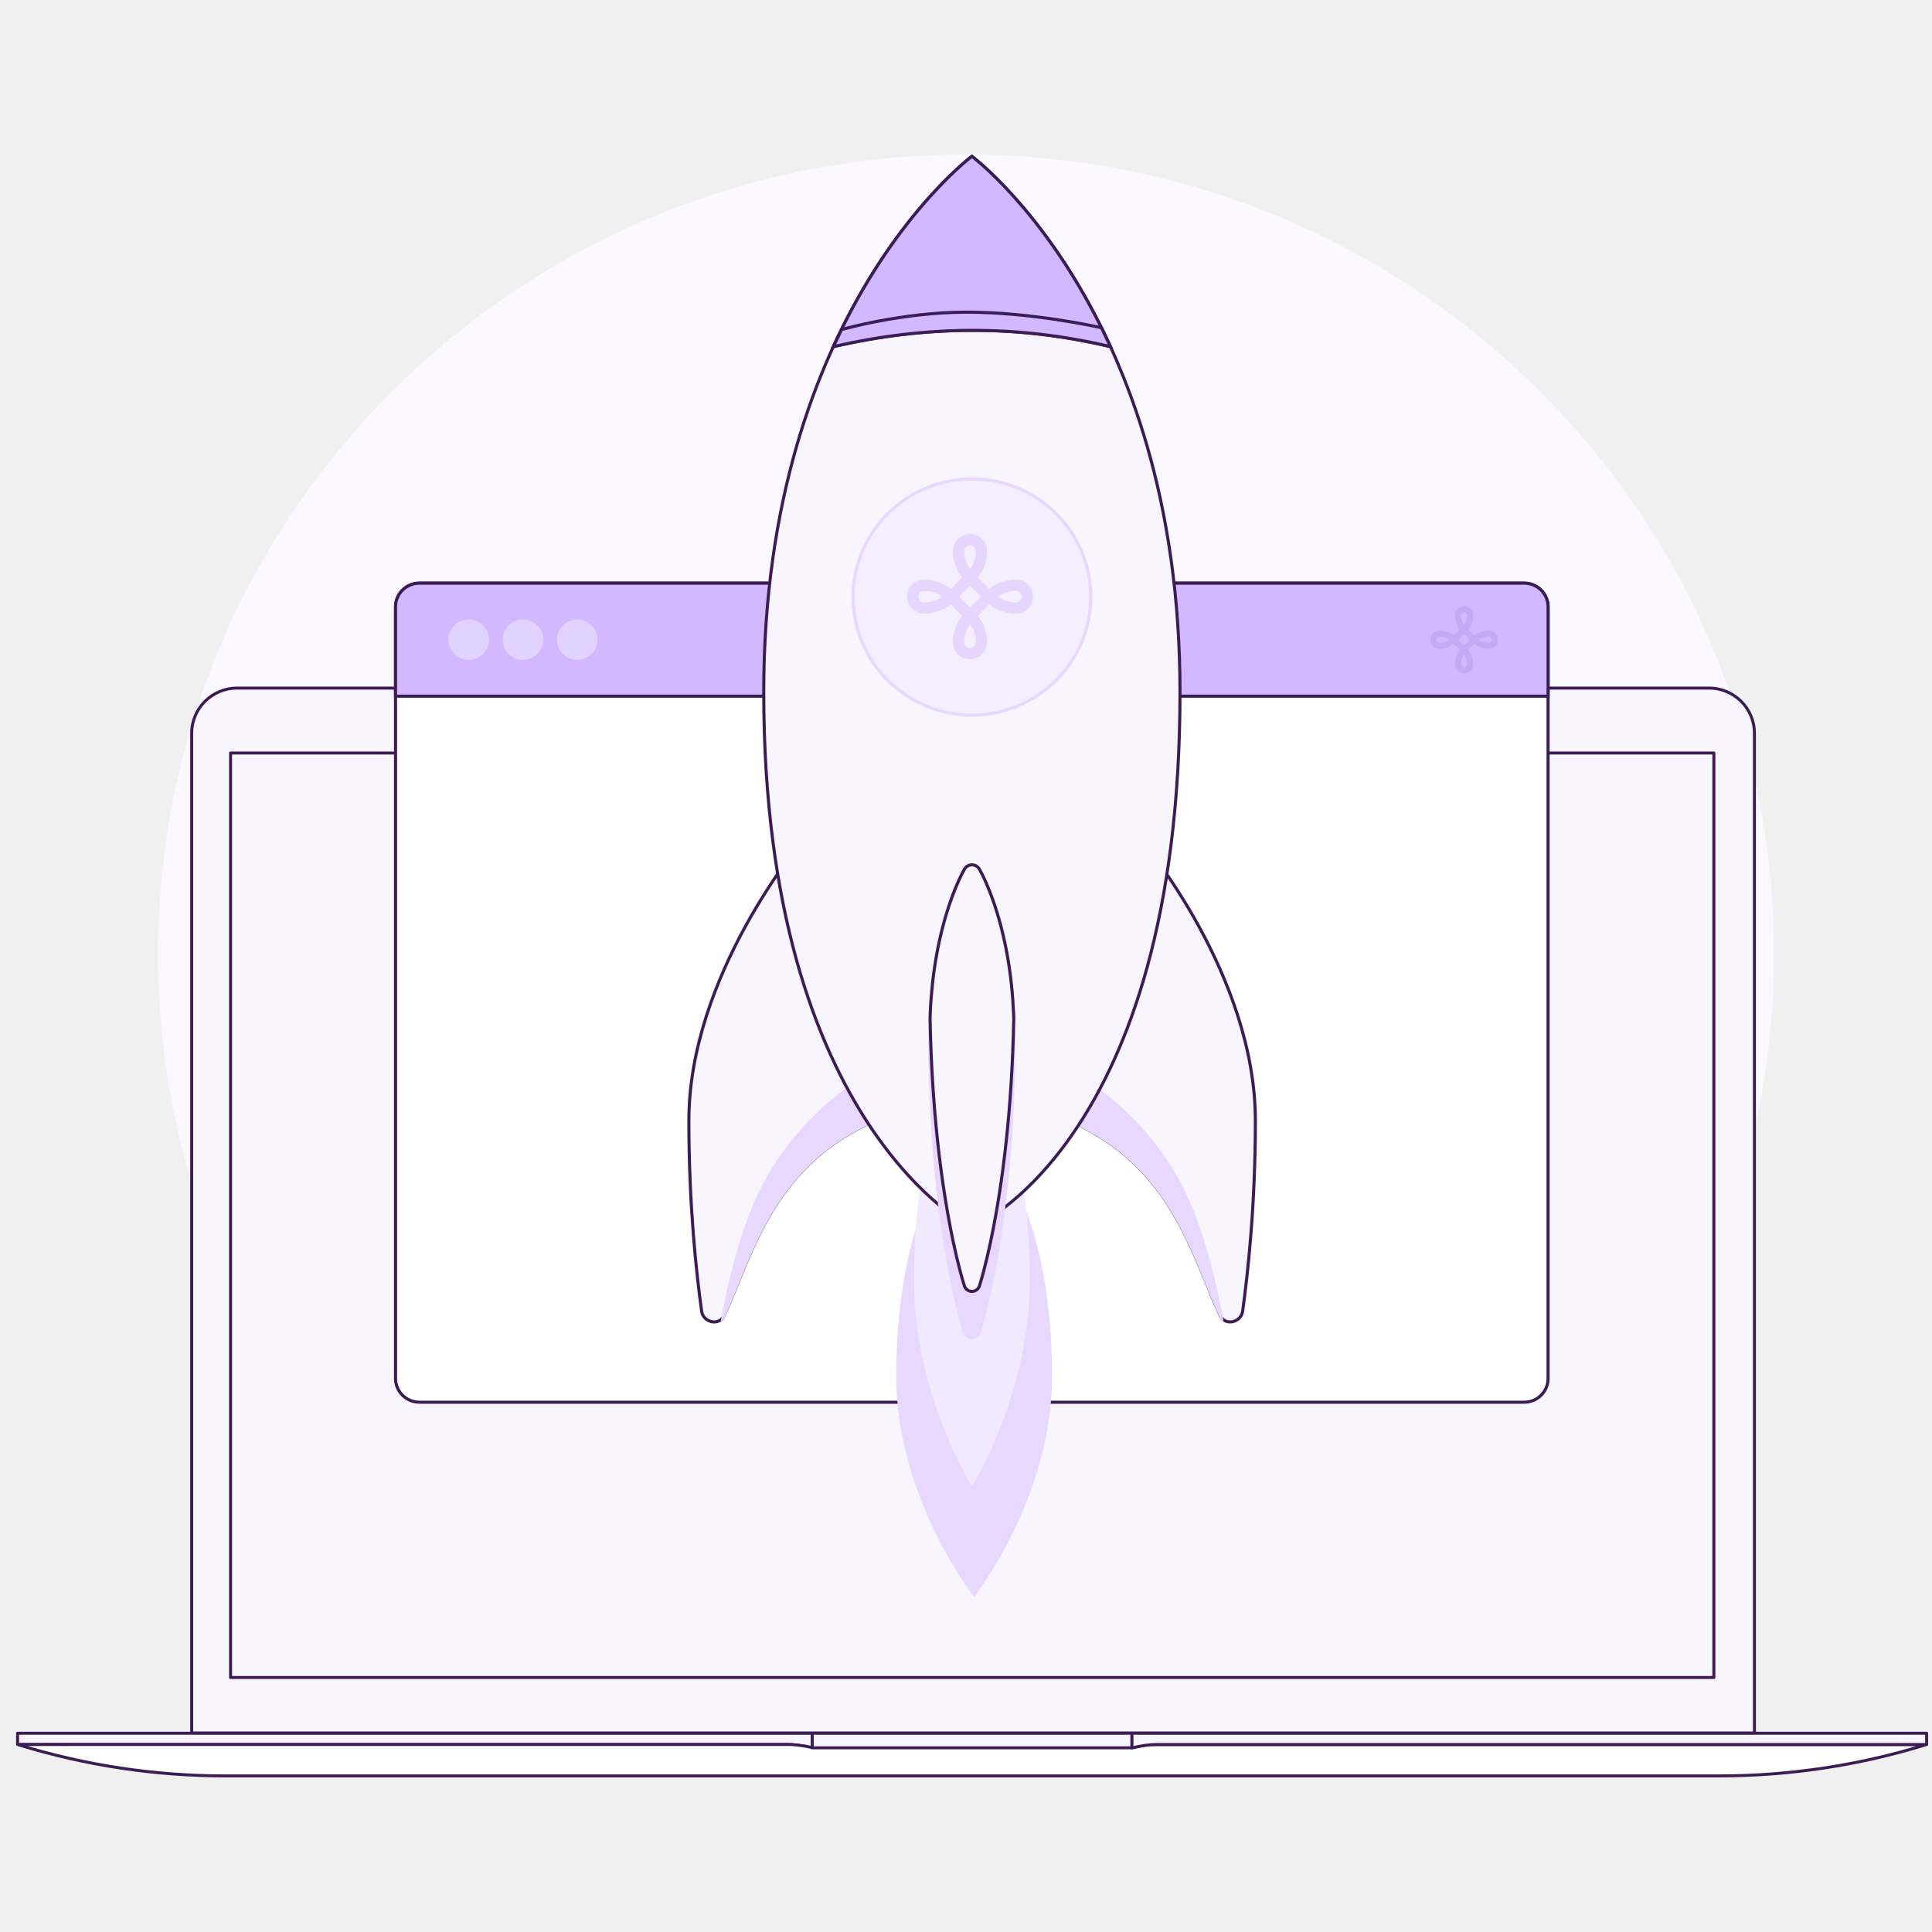
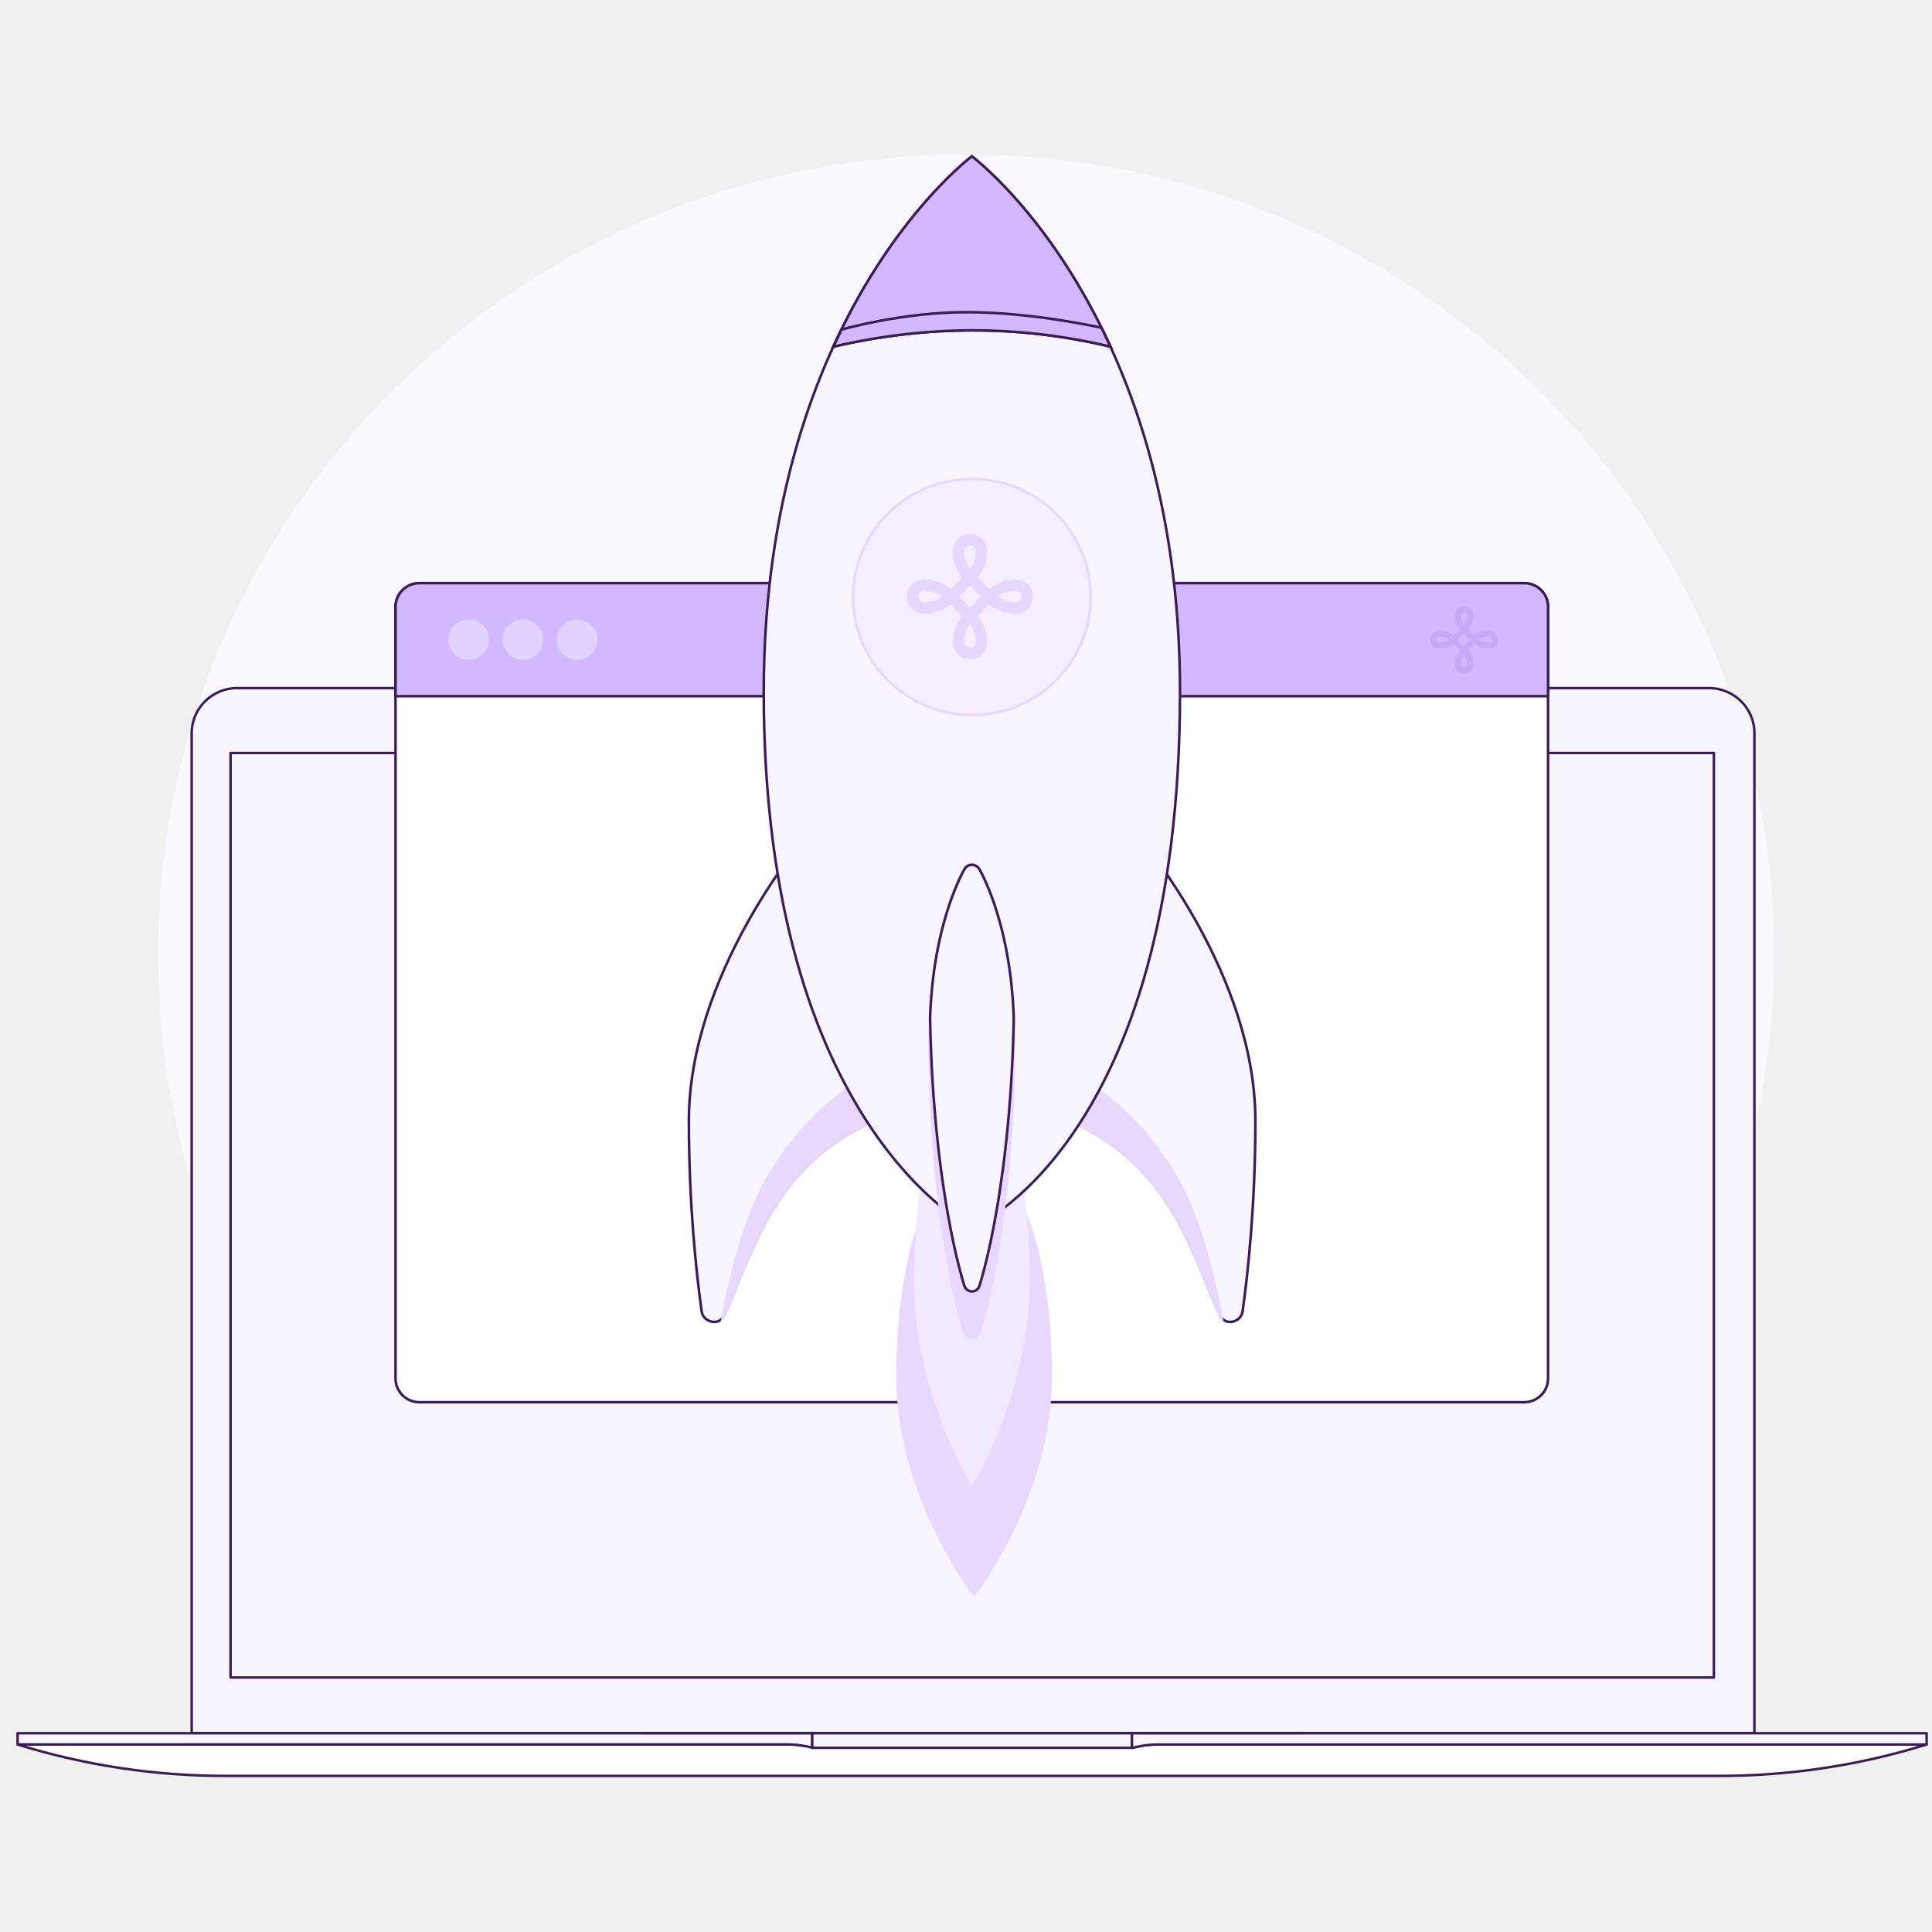
- <svg xmlns="http://www.w3.org/2000/svg" width="100" height="100" viewBox="0 0 100 100" fill="none">
-   <g clip-path="url(#clip0_3241_42913)">
-     <path d="M50.002 90.764C73.097 90.764 91.82 72.237 91.82 49.382C91.82 26.527 73.097 8 50.002 8C26.906 8 8.184 26.527 8.184 49.382C8.184 72.237 26.906 90.764 50.002 90.764Z" fill="#FBF9FF" />
-     <path d="M90.194 89.702H10.535V38.484C10.535 37.209 11.575 36.176 12.858 36.176H87.87C89.153 36.176 90.194 37.209 90.194 38.484V89.702Z" fill="#F8F5FF" stroke="#3C1C54" stroke-width="0.154" stroke-miterlimit="10" stroke-linecap="round" stroke-linejoin="round" />
-     <path d="M90.809 89.701H9.922V37.953C9.922 36.662 10.975 35.615 12.275 35.615H88.456C89.756 35.615 90.809 36.662 90.809 37.953V89.701Z" fill="#F8F5FF" stroke="#3C1C54" stroke-width="0.154" stroke-miterlimit="10" stroke-linecap="round" stroke-linejoin="round" />
-     <path d="M88.71 38.975H11.934V86.827H88.71V38.975Z" fill="#F8F5FF" stroke="#3C1C54" stroke-width="0.154" stroke-miterlimit="10" stroke-linecap="round" stroke-linejoin="round" />
-     <path d="M0.91 89.713V90.296H40.743C41.135 90.296 41.525 90.352 41.907 90.442C41.952 90.453 41.997 90.463 42.043 90.471V89.713L0.91 89.713Z" fill="#F8F5FF" stroke="#3C1C54" stroke-width="0.154" stroke-miterlimit="10" stroke-linecap="round" stroke-linejoin="round" />
-     <path d="M58.59 89.713V90.471C58.42 90.502 58.248 90.519 58.075 90.519H42.559C42.385 90.519 42.213 90.502 42.043 90.471V89.713H58.59Z" fill="#F8F5FF" stroke="#3C1C54" stroke-width="0.154" stroke-miterlimit="10" stroke-linecap="round" stroke-linejoin="round" />
-     <path d="M40.948 90.295C40.948 90.295 41.678 90.345 42.043 90.466H58.592C58.592 90.466 59.079 90.345 59.566 90.295H99.646C99.66 90.295 99.663 90.314 99.65 90.318C96.199 91.38 92.607 91.92 88.994 91.92H50.318H11.641C8.028 91.92 4.436 91.38 0.985 90.318C0.972 90.314 0.975 90.295 0.988 90.295H40.948Z" fill="white" stroke="#3C1C54" stroke-width="0.154" stroke-miterlimit="10" stroke-linecap="round" stroke-linejoin="round" />
-     <path d="M99.722 89.713V90.296H59.89C59.497 90.296 59.108 90.352 58.726 90.442C58.681 90.453 58.636 90.463 58.59 90.471V89.713L99.722 89.713Z" fill="#F8F5FF" stroke="#3C1C54" stroke-width="0.154" stroke-miterlimit="10" stroke-linecap="round" stroke-linejoin="round" />
-     <path d="M78.892 30.184H21.709C21.026 30.184 20.473 30.734 20.473 31.412V71.35C20.473 72.028 21.026 72.578 21.709 72.578H78.892C79.574 72.578 80.128 72.028 80.128 71.35V31.412C80.128 30.734 79.574 30.184 78.892 30.184Z" fill="white" stroke="#3C1C54" stroke-width="0.16" />
-     <path d="M21.709 30.184H78.891C79.574 30.184 80.128 30.734 80.128 31.412V36.036H20.473V31.412C20.473 30.734 21.026 30.184 21.709 30.184Z" fill="#D2B8FF" stroke="#3C1C54" stroke-width="0.16" />
-     <path fill-rule="evenodd" clip-rule="evenodd" d="M75.778 31.678C75.688 31.678 75.616 31.75 75.616 31.84C75.616 32.022 75.673 32.198 75.778 32.344C75.883 32.198 75.941 32.022 75.941 31.84C75.941 31.75 75.868 31.678 75.778 31.678ZM75.995 32.576C76.162 32.369 76.255 32.109 76.255 31.841C76.255 31.572 76.041 31.367 75.778 31.367C75.515 31.367 75.302 31.579 75.302 31.841C75.302 32.102 75.394 32.369 75.561 32.576L75.241 32.895C75.031 32.729 74.77 32.637 74.5 32.637C74.23 32.637 74.023 32.849 74.023 33.111C74.023 33.372 74.237 33.584 74.5 33.584C74.763 33.584 75.031 33.492 75.241 33.326L75.561 33.645C75.394 33.852 75.302 34.112 75.302 34.38C75.302 34.649 75.515 34.854 75.778 34.854C76.041 34.854 76.255 34.642 76.255 34.38C76.255 34.119 76.162 33.852 75.995 33.645L76.316 33.326C76.525 33.492 76.786 33.584 77.056 33.584C77.326 33.584 77.533 33.372 77.533 33.111C77.533 32.849 77.32 32.637 77.056 32.637C76.793 32.637 76.525 32.729 76.316 32.895L75.995 32.576ZM75.778 32.802L75.468 33.111L75.778 33.419L76.089 33.111L75.778 32.802ZM76.55 33.111C76.697 33.215 76.874 33.272 77.057 33.272C77.147 33.272 77.22 33.2 77.22 33.111C77.22 33.021 77.147 32.949 77.057 32.949C76.874 32.949 76.697 33.006 76.55 33.111ZM75.778 33.877C75.673 34.023 75.616 34.199 75.616 34.381C75.616 34.471 75.688 34.543 75.778 34.543C75.868 34.543 75.941 34.471 75.941 34.381C75.941 34.199 75.883 34.023 75.778 33.877ZM75.007 33.111C74.859 33.006 74.682 32.949 74.499 32.949C74.409 32.949 74.337 33.021 74.337 33.111C74.337 33.2 74.409 33.272 74.499 33.272C74.682 33.272 74.859 33.215 75.007 33.111Z" fill="#C5A9F5" />
-     <path d="M24.26 34.157C24.841 34.157 25.313 33.688 25.313 33.111C25.313 32.533 24.841 32.065 24.26 32.065C23.678 32.065 23.207 32.533 23.207 33.111C23.207 33.688 23.678 34.157 24.26 34.157Z" fill="#E2D2FF" />
-     <path d="M27.069 34.157C27.65 34.157 28.121 33.688 28.121 33.111C28.121 32.533 27.65 32.065 27.069 32.065C26.487 32.065 26.016 32.533 26.016 33.111C26.016 33.688 26.487 34.157 27.069 34.157Z" fill="#E2D2FF" />
-     <path d="M29.877 34.157C30.459 34.157 30.93 33.688 30.93 33.111C30.93 32.533 30.459 32.065 29.877 32.065C29.296 32.065 28.824 32.533 28.824 33.111C28.824 33.688 29.296 34.157 29.877 34.157Z" fill="#E2D2FF" />
-     <path d="M54.455 71.209C54.455 77.533 50.421 82.66 50.421 82.66C50.421 82.66 46.387 77.533 46.387 71.209C46.387 64.885 48.193 59.758 50.421 59.758C52.648 59.758 54.455 64.885 54.455 71.209Z" fill="#E8D7FF" />
-     <path d="M53.302 66.284C53.302 72.166 50.305 76.934 50.305 76.934C50.305 76.934 47.309 72.166 47.309 66.284C47.309 60.403 48.65 55.635 50.305 55.635C51.96 55.635 53.302 60.403 53.302 66.284Z" fill="#F2E9FF" />
-     <path d="M37.454 68.128L37.452 68.13L37.449 68.138C37.403 68.228 37.339 68.294 37.268 68.338L37.267 68.339C37.102 68.444 36.882 68.447 36.691 68.362C36.502 68.277 36.35 68.107 36.318 67.875C36.033 65.838 35.656 62.319 35.656 58.007C35.656 54.237 37.115 50.627 38.578 47.956C39.309 46.621 40.039 45.521 40.587 44.756C40.861 44.374 41.09 44.075 41.249 43.872C41.329 43.77 41.391 43.693 41.434 43.641L49.412 57.056C49.364 57.054 49.304 57.052 49.232 57.052C49.027 57.053 48.729 57.066 48.354 57.112C47.604 57.205 46.546 57.433 45.314 57.976C44.823 58.192 44.305 58.458 43.768 58.785C39.69 61.263 38.706 65.478 37.459 68.116C37.458 68.119 37.457 68.122 37.456 68.124C37.455 68.126 37.454 68.128 37.454 68.128Z" fill="#F8F5FF" stroke="#3C1C54" stroke-width="0.16" />
-     <path d="M59.385 43.872C59.545 44.075 59.773 44.374 60.047 44.756C60.595 45.522 61.326 46.621 62.057 47.956C63.52 50.627 64.978 54.238 64.978 58.008C64.978 62.319 64.6 65.839 64.317 67.876C64.277 68.162 64.053 68.354 63.804 68.408C63.556 68.461 63.297 68.374 63.176 68.118C61.928 65.48 60.946 61.264 56.866 58.785C55.247 57.8 53.803 57.37 52.764 57.185C52.244 57.093 51.826 57.062 51.536 57.055C51.404 57.051 51.298 57.052 51.223 57.055L59.2 43.641C59.243 43.693 59.305 43.77 59.385 43.872Z" fill="#F8F5FF" stroke="#3C1C54" stroke-width="0.16" />
-     <path d="M45.342 58.043C44.854 58.258 44.339 58.521 43.805 58.846C39.75 61.311 38.779 65.493 37.523 68.149C37.52 68.157 37.517 68.164 37.512 68.171C37.463 68.271 37.395 68.348 37.305 68.4C37.305 68.4 37.804 65.279 38.904 62.54C40.531 58.487 43.78 56.346 43.78 56.346L45.342 58.043Z" fill="#E8D7FF" />
-     <path d="M55.293 58.043C55.781 58.258 56.296 58.521 56.83 58.846C60.885 61.311 61.856 65.493 63.112 68.149C63.115 68.157 63.119 68.164 63.123 68.171C63.167 68.261 63.237 68.337 63.33 68.4C63.33 68.4 62.831 65.279 61.731 62.54C60.104 58.487 56.855 56.346 56.855 56.346L55.293 58.043Z" fill="#E8D7FF" />
-     <path d="M50.38 8.152C50.459 8.215 50.575 8.31 50.723 8.438C51.018 8.693 51.44 9.081 51.946 9.609C52.959 10.664 54.312 12.278 55.665 14.511C58.37 18.977 61.077 25.92 61.077 35.821C61.077 47.525 58.369 54.465 55.667 58.477C54.316 60.484 52.965 61.758 51.954 62.531C51.449 62.918 51.028 63.18 50.734 63.344C50.587 63.426 50.472 63.484 50.394 63.521C50.355 63.54 50.325 63.552 50.305 63.561C50.285 63.55 50.256 63.535 50.218 63.514C50.139 63.471 50.024 63.404 49.877 63.311C49.583 63.125 49.162 62.834 48.656 62.414C47.644 61.574 46.294 60.219 44.942 58.16C42.24 54.041 39.531 47.1 39.531 35.821C39.531 25.92 42.238 18.977 44.943 14.511C46.296 12.278 47.649 10.664 48.662 9.609C49.169 9.081 49.59 8.693 49.886 8.438C50.033 8.31 50.15 8.215 50.228 8.152C50.259 8.127 50.284 8.107 50.304 8.092C50.323 8.107 50.348 8.127 50.38 8.152Z" fill="#F8F5FF" stroke="#3C1C54" stroke-width="0.16" />
-     <path d="M50.422 8.184C50.528 8.27 50.683 8.4 50.879 8.574C51.27 8.923 51.825 9.454 52.475 10.178C53.776 11.625 55.462 13.845 56.995 16.933L57.003 16.948C57.078 17.101 57.153 17.255 57.228 17.411L57.451 17.886L57.476 17.941C52.725 16.808 47.944 16.823 43.133 17.942C43.275 17.631 43.419 17.328 43.565 17.032L43.567 17.029C45.105 13.907 46.802 11.664 48.113 10.201C48.769 9.469 49.329 8.932 49.724 8.579C49.921 8.403 50.078 8.272 50.184 8.186C50.237 8.144 50.276 8.111 50.303 8.09C50.331 8.111 50.371 8.142 50.422 8.184Z" fill="#D2B8FF" stroke="#3C1C54" stroke-width="0.16" />
-     <path d="M50.018 16.158C53.31 16.157 56.635 16.881 57.013 16.965L57.475 17.943C52.726 16.811 47.946 16.827 43.137 17.945L43.557 17.059L43.56 17.058C43.584 17.051 43.619 17.042 43.665 17.03C43.757 17.005 43.892 16.969 44.064 16.927C44.41 16.841 44.907 16.728 45.508 16.614C46.712 16.387 48.335 16.159 50.018 16.158Z" fill="#D2B8FF" stroke="#3C1C54" stroke-width="0.16" />
-     <path d="M52.556 53.961C52.551 54.962 52.53 55.963 52.487 56.964C52.4 58.967 52.239 60.969 51.973 62.971C51.84 63.973 51.681 64.974 51.487 65.975C51.438 66.225 51.388 66.476 51.334 66.725L51.166 67.477C51.046 67.977 50.919 68.478 50.763 68.978C50.684 69.23 50.415 69.37 50.162 69.292C50.007 69.244 49.892 69.122 49.846 68.978C49.689 68.478 49.564 67.977 49.443 67.477L49.274 66.725C49.221 66.476 49.17 66.225 49.121 65.975C48.928 64.974 48.769 63.973 48.636 62.971C48.37 60.969 48.209 58.967 48.123 56.964C48.078 55.963 48.058 54.962 48.053 53.961C48.048 53.546 48.052 53.131 48.066 52.715C48.068 52.63 48.071 52.545 48.074 52.459C48.095 51.959 48.133 51.458 48.186 50.958C48.292 49.957 48.465 48.956 48.725 47.955C48.855 47.454 49.008 46.954 49.189 46.453C49.281 46.202 49.378 45.953 49.489 45.702L49.571 45.514L49.66 45.327C49.72 45.201 49.785 45.076 49.856 44.951C49.996 44.705 50.31 44.619 50.559 44.758C50.642 44.805 50.708 44.874 50.752 44.951C50.824 45.076 50.888 45.201 50.949 45.327L51.037 45.514L51.12 45.702C51.231 45.953 51.328 46.202 51.42 46.453C51.602 46.954 51.753 47.454 51.883 47.955C52.144 48.956 52.316 49.957 52.422 50.958C52.475 51.458 52.513 51.959 52.535 52.459C52.538 52.54 52.541 52.62 52.544 52.701C52.556 53.121 52.56 53.541 52.556 53.961Z" fill="#E8D7FF" />
-     <path d="M49.922 44.986C50.042 44.775 50.312 44.701 50.525 44.821C50.596 44.861 50.653 44.92 50.691 44.986C50.726 45.048 50.76 45.11 50.792 45.172L50.885 45.358L50.973 45.542L51.055 45.731C51.165 45.98 51.262 46.228 51.353 46.477C51.535 46.976 51.685 47.474 51.815 47.973C52.075 48.97 52.246 49.968 52.352 50.965C52.379 51.215 52.401 51.465 52.42 51.714L52.464 52.462C52.467 52.543 52.47 52.623 52.472 52.702C52.46 53.322 52.442 53.943 52.415 54.564C52.329 56.564 52.168 58.564 51.902 60.564C51.803 61.314 51.688 62.064 51.556 62.813L51.417 63.563C51.369 63.813 51.317 64.063 51.265 64.312L51.097 65.062C50.977 65.561 50.851 66.061 50.695 66.559C50.636 66.745 50.455 66.86 50.266 66.842L50.185 66.825C50.087 66.794 50.007 66.728 49.957 66.646L49.917 66.558C49.761 66.06 49.635 65.562 49.515 65.062L49.347 64.312L49.194 63.563C49.002 62.563 48.842 61.564 48.71 60.564C48.444 58.564 48.283 56.564 48.197 54.564C48.17 53.949 48.151 53.333 48.141 52.717C48.143 52.632 48.145 52.547 48.149 52.461C48.169 51.963 48.208 51.465 48.26 50.965C48.366 49.968 48.538 48.97 48.797 47.973C48.927 47.474 49.079 46.976 49.259 46.477C49.351 46.228 49.447 45.98 49.557 45.731L49.639 45.545L49.728 45.357C49.787 45.233 49.851 45.11 49.922 44.986Z" fill="#F8F5FF" stroke="#3C1C54" stroke-width="0.16" />
-     <path d="M50.307 37.012C53.705 37.012 56.458 34.276 56.458 30.901C56.458 27.525 53.705 24.789 50.307 24.789C46.91 24.789 44.156 27.525 44.156 30.901C44.156 34.276 46.91 37.012 50.307 37.012Z" fill="#D2B8FF" fill-opacity="0.12" stroke="#E8D7FF" stroke-width="0.16" />
+ <svg xmlns="http://www.w3.org/2000/svg" width="120" height="120" viewBox="0 0 120 120" fill="none">
+   <mask id="mask0_11297_2209" style="mask-type:luminance" maskUnits="userSpaceOnUse" x="0" y="9" width="120" height="102">
+     <path d="M120 9.6H0V110.4H120V9.6Z" fill="white" />
+   </mask>
+   <g mask="url(#mask0_11297_2209)">
+     <path d="M60.002 108.917C87.717 108.917 110.184 86.684 110.184 59.259C110.184 31.833 87.717 9.6 60.002 9.6C32.287 9.6 9.82 31.833 9.82 59.259C9.82 86.684 32.287 108.917 60.002 108.917Z" fill="#FBF9FF" />
+     <path d="M108.232 107.642H12.642V46.181C12.642 44.651 13.89 43.411 15.43 43.411H105.444C106.984 43.411 108.232 44.651 108.232 46.181V107.642Z" fill="#F8F5FF" stroke="#3C1C54" stroke-width="0.154" stroke-miterlimit="10" stroke-linecap="round" stroke-linejoin="round" />
+     <path d="M108.971 107.641H11.906V45.544C11.906 43.995 13.171 42.738 14.73 42.738H106.147C107.707 42.738 108.971 43.995 108.971 45.544V107.641Z" fill="#F8F5FF" stroke="#3C1C54" stroke-width="0.154" stroke-miterlimit="10" stroke-linecap="round" stroke-linejoin="round" />
+     <path d="M106.452 46.77H14.32V104.193H106.452V46.77Z" fill="#F8F5FF" stroke="#3C1C54" stroke-width="0.154" stroke-miterlimit="10" stroke-linecap="round" stroke-linejoin="round" />
+     <path d="M1.092 107.655V108.356H48.891C49.362 108.356 49.83 108.422 50.288 108.531C50.342 108.544 50.396 108.555 50.451 108.565V107.656L1.092 107.655Z" fill="#F8F5FF" stroke="#3C1C54" stroke-width="0.154" stroke-miterlimit="10" stroke-linecap="round" stroke-linejoin="round" />
+     <path d="M70.308 107.655V108.565C70.105 108.603 69.898 108.622 69.689 108.622H51.07C50.862 108.622 50.655 108.603 50.452 108.565V107.655H70.308Z" fill="#F8F5FF" stroke="#3C1C54" stroke-width="0.154" stroke-miterlimit="10" stroke-linecap="round" stroke-linejoin="round" />
+     <path d="M49.137 108.354C49.137 108.354 50.013 108.414 50.451 108.559H70.311C70.311 108.559 70.895 108.414 71.479 108.354H119.576C119.592 108.354 119.595 108.377 119.58 108.382C115.439 109.656 111.129 110.304 106.793 110.304H60.381H13.969C9.634 110.304 5.323 109.656 1.182 108.382C1.166 108.377 1.17 108.354 1.186 108.354H49.137Z" fill="white" stroke="#3C1C54" stroke-width="0.154" stroke-miterlimit="10" stroke-linecap="round" stroke-linejoin="round" />
+     <path d="M119.667 107.655V108.356H71.868C71.397 108.356 70.929 108.422 70.471 108.531C70.417 108.544 70.363 108.555 70.308 108.565V107.656L119.667 107.655Z" fill="#F8F5FF" stroke="#3C1C54" stroke-width="0.154" stroke-miterlimit="10" stroke-linecap="round" stroke-linejoin="round" />
+     <path d="M94.67 36.22H26.051C25.231 36.22 24.567 36.88 24.567 37.694V85.62C24.567 86.434 25.231 87.094 26.051 87.094H94.67C95.489 87.094 96.153 86.434 96.153 85.62V37.694C96.153 36.88 95.489 36.22 94.67 36.22Z" fill="white" stroke="#3C1C54" stroke-width="0.16" />
+     <path d="M26.051 36.22H94.67C95.489 36.221 96.154 36.881 96.154 37.695V43.243H24.567V37.695C24.567 36.881 25.232 36.22 26.051 36.22Z" fill="#D2B8FF" stroke="#3C1C54" stroke-width="0.16" />
+     <path fill-rule="evenodd" clip-rule="evenodd" d="M90.934 38.014C90.826 38.014 90.739 38.1 90.739 38.208C90.739 38.426 90.808 38.638 90.934 38.813C91.06 38.638 91.129 38.426 91.129 38.208C91.129 38.1 91.042 38.014 90.934 38.014ZM91.194 39.092C91.394 38.843 91.506 38.531 91.506 38.209C91.506 37.887 91.25 37.641 90.934 37.641C90.618 37.641 90.362 37.895 90.362 38.209C90.362 38.523 90.473 38.843 90.674 39.092L90.289 39.474C90.038 39.275 89.724 39.164 89.4 39.164C89.076 39.164 88.828 39.419 88.828 39.733C88.828 40.047 89.084 40.301 89.4 40.301C89.716 40.301 90.038 40.19 90.289 39.991L90.674 40.374C90.473 40.623 90.362 40.935 90.362 41.257C90.362 41.579 90.618 41.825 90.934 41.825C91.25 41.825 91.506 41.57 91.506 41.257C91.506 40.943 91.394 40.623 91.194 40.374L91.579 39.991C91.83 40.19 92.144 40.301 92.468 40.301C92.792 40.301 93.04 40.047 93.04 39.733C93.04 39.419 92.784 39.164 92.468 39.164C92.152 39.164 91.83 39.275 91.579 39.474L91.194 39.092ZM90.934 39.362L90.561 39.733L90.934 40.103L91.306 39.733L90.934 39.362ZM91.86 39.733C92.036 39.858 92.249 39.926 92.469 39.926C92.577 39.926 92.664 39.84 92.664 39.733C92.664 39.625 92.577 39.539 92.469 39.539C92.249 39.539 92.036 39.608 91.86 39.733ZM90.934 40.653C90.808 40.828 90.739 41.039 90.739 41.258C90.739 41.365 90.826 41.452 90.934 41.452C91.042 41.452 91.129 41.365 91.129 41.258C91.129 41.039 91.06 40.828 90.934 40.653ZM90.008 39.733C89.831 39.608 89.619 39.539 89.399 39.539C89.29 39.539 89.204 39.625 89.204 39.733C89.204 39.84 89.29 39.926 89.399 39.926C89.619 39.926 89.831 39.858 90.008 39.733Z" fill="#C5A9F5" />
+     <path d="M29.112 40.988C29.809 40.988 30.375 40.426 30.375 39.733C30.375 39.039 29.809 38.477 29.112 38.477C28.414 38.477 27.848 39.039 27.848 39.733C27.848 40.426 28.414 40.988 29.112 40.988Z" fill="#E2D2FF" />
+     <path d="M32.482 40.988C33.18 40.988 33.745 40.426 33.745 39.733C33.745 39.039 33.18 38.477 32.482 38.477C31.784 38.477 31.219 39.039 31.219 39.733C31.219 40.426 31.784 40.988 32.482 40.988Z" fill="#E2D2FF" />
+     <path d="M35.852 40.988C36.55 40.988 37.116 40.426 37.116 39.733C37.116 39.039 36.55 38.477 35.852 38.477C35.155 38.477 34.589 39.039 34.589 39.733C34.589 40.426 35.155 40.988 35.852 40.988Z" fill="#E2D2FF" />
+     <path d="M65.346 85.451C65.346 93.04 60.505 99.192 60.505 99.192C60.505 99.192 55.664 93.04 55.664 85.451C55.664 77.862 57.831 71.709 60.505 71.709C63.178 71.709 65.346 77.862 65.346 85.451Z" fill="#E8D7FF" />
+     <path d="M63.962 79.541C63.962 86.599 60.366 92.321 60.366 92.321C60.366 92.321 56.77 86.599 56.77 79.541C56.77 72.483 58.38 66.762 60.366 66.762C62.352 66.762 63.962 72.483 63.962 79.541Z" fill="#F2E9FF" />
+     <path d="M44.945 81.754L44.943 81.756L44.938 81.766C44.883 81.873 44.807 81.952 44.721 82.006L44.72 82.007C44.523 82.133 44.258 82.137 44.03 82.034C43.803 81.933 43.62 81.729 43.581 81.45C43.24 79.005 42.787 74.782 42.787 69.608C42.788 65.085 44.539 60.752 46.294 57.547C47.17 55.945 48.047 54.626 48.704 53.708C49.033 53.249 49.307 52.89 49.499 52.646C49.595 52.525 49.669 52.431 49.721 52.369L59.295 68.467C59.237 68.465 59.165 68.462 59.079 68.463C58.833 68.464 58.475 68.479 58.025 68.535C57.125 68.646 55.855 68.919 54.376 69.571C53.788 69.83 53.166 70.149 52.522 70.542C47.628 73.516 46.447 78.573 44.951 81.739C44.95 81.742 44.948 81.746 44.947 81.749C44.946 81.751 44.945 81.754 44.945 81.754Z" fill="#F8F5FF" stroke="#3C1C54" stroke-width="0.16" />
+     <path d="M71.262 52.646C71.454 52.89 71.728 53.249 72.057 53.708C72.714 54.626 73.592 55.945 74.469 57.547C76.224 60.753 77.974 65.086 77.974 69.609C77.973 74.783 77.521 79.007 77.18 81.451C77.132 81.794 76.864 82.025 76.565 82.09C76.268 82.153 75.957 82.049 75.811 81.741C74.314 78.576 73.135 73.516 68.24 70.542C66.296 69.361 64.564 68.844 63.316 68.623C62.693 68.512 62.191 68.475 61.843 68.466C61.685 68.462 61.558 68.463 61.467 68.466L71.04 52.369C71.091 52.431 71.166 52.524 71.262 52.646Z" fill="#F8F5FF" stroke="#3C1C54" stroke-width="0.16" />
+     <path d="M54.41 69.651C53.825 69.909 53.207 70.226 52.566 70.616C47.7 73.573 46.535 78.592 45.028 81.779C45.023 81.788 45.02 81.797 45.014 81.806C44.956 81.925 44.873 82.017 44.766 82.08C44.766 82.08 45.365 78.335 46.685 75.048C48.637 70.185 52.536 67.615 52.536 67.615L54.41 69.651Z" fill="#E8D7FF" />
+     <path d="M66.352 69.651C66.937 69.909 67.555 70.226 68.196 70.616C73.062 73.573 74.227 78.592 75.734 81.779C75.739 81.788 75.742 81.797 75.748 81.806C75.801 81.913 75.884 82.005 75.996 82.08C75.996 82.08 75.397 78.335 74.077 75.048C72.125 70.185 68.226 67.615 68.226 67.615L66.352 69.651Z" fill="#E8D7FF" />
+     <path d="M60.456 9.782C60.55 9.857 60.69 9.972 60.867 10.125C61.221 10.432 61.727 10.898 62.335 11.531C63.551 12.797 65.175 14.734 66.798 17.414C70.044 22.772 73.292 31.104 73.292 42.985C73.292 57.03 70.042 65.359 66.8 70.173C65.179 72.581 63.558 74.11 62.345 75.038C61.738 75.502 61.233 75.816 60.881 76.013C60.705 76.111 60.567 76.181 60.473 76.225C60.426 76.248 60.39 76.263 60.367 76.273C60.343 76.261 60.307 76.242 60.261 76.217C60.167 76.165 60.029 76.085 59.853 75.973C59.5 75.751 58.994 75.401 58.387 74.897C57.173 73.889 55.552 72.263 53.931 69.792C50.688 64.849 47.437 56.52 47.437 42.985C47.437 31.104 50.686 22.772 53.932 17.414C55.555 14.734 57.178 12.797 58.395 11.531C59.002 10.898 59.509 10.432 59.863 10.125C60.04 9.972 60.179 9.857 60.274 9.782C60.311 9.752 60.341 9.728 60.364 9.71C60.388 9.728 60.418 9.752 60.456 9.782Z" fill="#F8F5FF" stroke="#3C1C54" stroke-width="0.16" />
+     <path d="M60.507 9.821C60.634 9.924 60.82 10.079 61.054 10.289C61.524 10.708 62.19 11.345 62.97 12.213C64.531 13.95 66.554 16.614 68.394 20.319L68.403 20.338C68.494 20.521 68.584 20.706 68.674 20.894L68.941 21.463L68.971 21.529C63.271 20.169 57.532 20.188 51.759 21.531C51.93 21.157 52.102 20.793 52.278 20.439L52.28 20.434C54.126 16.689 56.162 13.996 57.736 12.241C58.523 11.363 59.194 10.719 59.668 10.295C59.905 10.084 60.093 9.927 60.221 9.823C60.284 9.773 60.331 9.733 60.364 9.708C60.397 9.733 60.445 9.771 60.507 9.821Z" fill="#D2B8FF" stroke="#3C1C54" stroke-width="0.16" />
+     <path d="M60.022 19.39C63.972 19.388 67.962 20.258 68.415 20.358L68.971 21.531C63.272 20.173 57.535 20.192 51.764 21.534L52.268 20.471L52.272 20.47C52.301 20.462 52.343 20.451 52.398 20.436C52.508 20.406 52.67 20.363 52.877 20.312C53.292 20.21 53.888 20.074 54.61 19.937C56.054 19.664 58.002 19.391 60.022 19.39Z" fill="#D2B8FF" stroke="#3C1C54" stroke-width="0.16" />
+     <path d="M63.067 64.754C63.061 65.955 63.036 67.156 62.984 68.357C62.88 70.76 62.686 73.163 62.367 75.565C62.208 76.767 62.017 77.969 61.784 79.17C61.726 79.47 61.665 79.771 61.601 80.07L61.399 80.972C61.255 81.572 61.103 82.173 60.915 82.773C60.821 83.076 60.498 83.244 60.194 83.151C60.008 83.092 59.87 82.946 59.815 82.773C59.627 82.173 59.476 81.572 59.332 80.972L59.129 80.07C59.066 79.771 59.004 79.47 58.946 79.17C58.714 77.969 58.523 76.767 58.363 75.565C58.044 73.163 57.851 70.76 57.747 68.357C57.694 67.156 57.67 65.955 57.663 64.754C57.657 64.255 57.662 63.757 57.679 63.258C57.681 63.156 57.685 63.054 57.689 62.951C57.714 62.351 57.76 61.75 57.823 61.149C57.951 59.948 58.157 58.747 58.47 57.545C58.627 56.944 58.809 56.344 59.026 55.743C59.137 55.443 59.254 55.143 59.387 54.843L59.485 54.617L59.592 54.392C59.664 54.242 59.741 54.092 59.827 53.941C59.995 53.646 60.372 53.542 60.67 53.71C60.771 53.766 60.85 53.849 60.903 53.941C60.988 54.092 61.066 54.242 61.138 54.392L61.245 54.617L61.344 54.843C61.477 55.143 61.594 55.443 61.703 55.743C61.922 56.344 62.104 56.944 62.26 57.545C62.573 58.747 62.779 59.948 62.907 61.149C62.97 61.75 63.016 62.351 63.042 62.951C63.045 63.047 63.049 63.145 63.052 63.241C63.067 63.745 63.072 64.249 63.067 64.754Z" fill="#E8D7FF" />
+     <path d="M59.906 53.983C60.051 53.73 60.374 53.641 60.63 53.785C60.716 53.833 60.784 53.904 60.829 53.983C60.872 54.058 60.912 54.132 60.951 54.206L61.062 54.43L61.167 54.651L61.266 54.878C61.398 55.176 61.515 55.474 61.624 55.773C61.842 56.371 62.022 56.968 62.178 57.567C62.49 58.764 62.696 59.961 62.823 61.158C62.854 61.458 62.881 61.758 62.904 62.057L62.957 62.955C62.96 63.051 62.964 63.147 62.967 63.243C62.952 63.987 62.931 64.732 62.898 65.477C62.795 67.877 62.601 70.277 62.283 72.677C62.163 73.576 62.026 74.476 61.867 75.376L61.701 76.275C61.642 76.575 61.581 76.875 61.518 77.174L61.316 78.074C61.172 78.674 61.021 79.273 60.834 79.871C60.764 80.094 60.546 80.232 60.319 80.21L60.222 80.19C60.104 80.153 60.008 80.074 59.948 79.975L59.901 79.87C59.714 79.272 59.562 78.674 59.418 78.075L59.217 77.174L59.033 76.275C58.802 75.076 58.611 73.876 58.452 72.677C58.133 70.277 57.94 67.877 57.837 65.477C57.804 64.738 57.782 63.999 57.769 63.261C57.771 63.158 57.775 63.056 57.778 62.954C57.803 62.356 57.849 61.757 57.912 61.158C58.04 59.961 58.245 58.764 58.557 57.567C58.713 56.969 58.894 56.371 59.111 55.773C59.221 55.474 59.337 55.176 59.469 54.878L59.567 54.654L59.674 54.429C59.744 54.28 59.821 54.132 59.906 53.983Z" fill="#F8F5FF" stroke="#3C1C54" stroke-width="0.16" />
+     <path d="M60.369 44.414C64.445 44.414 67.75 41.131 67.75 37.081C67.75 33.03 64.445 29.747 60.369 29.747C56.292 29.747 52.987 33.03 52.987 37.081C52.987 41.131 56.292 44.414 60.369 44.414Z" fill="#D2B8FF" fill-opacity="0.12" stroke="#E8D7FF" stroke-width="0.16" />
    <g opacity="0.21">
-       <path fill-rule="evenodd" clip-rule="evenodd" d="M48.776 30.882C48.503 30.688 48.173 30.582 47.834 30.582C47.666 30.582 47.532 30.716 47.532 30.882C47.532 31.049 47.666 31.182 47.834 31.182C48.173 31.182 48.503 31.076 48.776 30.882ZM50.208 32.305C50.013 32.577 49.906 32.903 49.906 33.241C49.906 33.407 50.04 33.541 50.208 33.541C50.375 33.541 50.51 33.407 50.51 33.241C50.51 32.903 50.403 32.577 50.208 32.305ZM51.64 30.882C51.913 31.076 52.242 31.182 52.582 31.182C52.749 31.182 52.884 31.049 52.884 30.882C52.884 30.716 52.749 30.582 52.582 30.582C52.242 30.582 51.913 30.688 51.64 30.882ZM50.208 30.309L49.631 30.882L50.208 31.455L50.785 30.882L50.208 30.309ZM50.61 29.89C50.921 29.504 51.093 29.022 51.093 28.524C51.093 28.025 50.697 27.645 50.208 27.645C49.719 27.645 49.323 28.038 49.323 28.524C49.323 29.01 49.495 29.504 49.805 29.89L49.209 30.482C48.821 30.174 48.336 30.003 47.834 30.003C47.332 30.003 46.949 30.396 46.949 30.882C46.949 31.368 47.345 31.761 47.834 31.761C48.323 31.761 48.821 31.59 49.209 31.282L49.805 31.874C49.495 32.26 49.323 32.742 49.323 33.24C49.323 33.739 49.718 34.12 50.208 34.12C50.697 34.12 51.092 33.727 51.092 33.24C51.092 32.754 50.92 32.26 50.61 31.874L51.206 31.282C51.594 31.59 52.079 31.761 52.581 31.761C53.083 31.761 53.466 31.368 53.466 30.882C53.466 30.396 53.07 30.003 52.581 30.003C52.092 30.003 51.594 30.174 51.206 30.482L50.61 29.89ZM50.208 28.224C50.04 28.224 49.906 28.357 49.906 28.524C49.906 28.861 50.013 29.188 50.208 29.459C50.403 29.188 50.51 28.861 50.51 28.524C50.51 28.357 50.375 28.224 50.208 28.224Z" fill="#AE72FF" />
+       <path fill-rule="evenodd" clip-rule="evenodd" d="M58.531 37.059C58.203 36.826 57.808 36.698 57.401 36.698C57.2 36.698 57.038 36.859 57.038 37.059C57.038 37.258 57.2 37.419 57.401 37.419C57.808 37.419 58.203 37.291 58.531 37.059ZM60.249 38.766C60.015 39.092 59.887 39.484 59.887 39.889C59.887 40.089 60.048 40.249 60.249 40.249C60.45 40.249 60.612 40.089 60.612 39.889C60.612 39.484 60.483 39.092 60.249 38.766ZM61.968 37.059C62.296 37.291 62.691 37.419 63.098 37.419C63.299 37.419 63.461 37.258 63.461 37.059C63.461 36.859 63.299 36.698 63.098 36.698C62.691 36.698 62.296 36.826 61.968 37.059ZM60.249 36.371L59.557 37.059L60.249 37.746L60.942 37.059L60.249 36.371ZM60.732 35.868C61.105 35.405 61.311 34.827 61.311 34.228C61.311 33.63 60.837 33.173 60.249 33.173C59.662 33.173 59.188 33.645 59.188 34.228C59.188 34.812 59.394 35.405 59.766 35.868L59.051 36.578C58.585 36.208 58.004 36.003 57.401 36.003C56.799 36.003 56.339 36.475 56.339 37.059C56.339 37.642 56.814 38.114 57.401 38.114C57.988 38.114 58.585 37.908 59.051 37.538L59.766 38.249C59.394 38.712 59.187 39.29 59.187 39.889C59.187 40.487 59.662 40.943 60.249 40.943C60.836 40.943 61.311 40.472 61.311 39.889C61.311 39.305 61.104 38.712 60.732 38.249L61.447 37.538C61.913 37.908 62.495 38.114 63.097 38.114C63.7 38.114 64.159 37.642 64.159 37.059C64.159 36.475 63.684 36.004 63.097 36.004C62.51 36.004 61.913 36.209 61.447 36.579L60.732 35.868ZM60.249 33.868C60.048 33.868 59.887 34.029 59.887 34.228C59.887 34.633 60.015 35.026 60.249 35.351C60.483 35.026 60.612 34.633 60.612 34.228C60.612 34.029 60.45 33.868 60.249 33.868Z" fill="#AE72FF" />
    </g>
  </g>
-   <defs>
-     <clipPath id="clip0_3241_42913">
-       <rect width="100" height="84" fill="white" transform="translate(0 8)" />
-     </clipPath>
-   </defs>
</svg>
